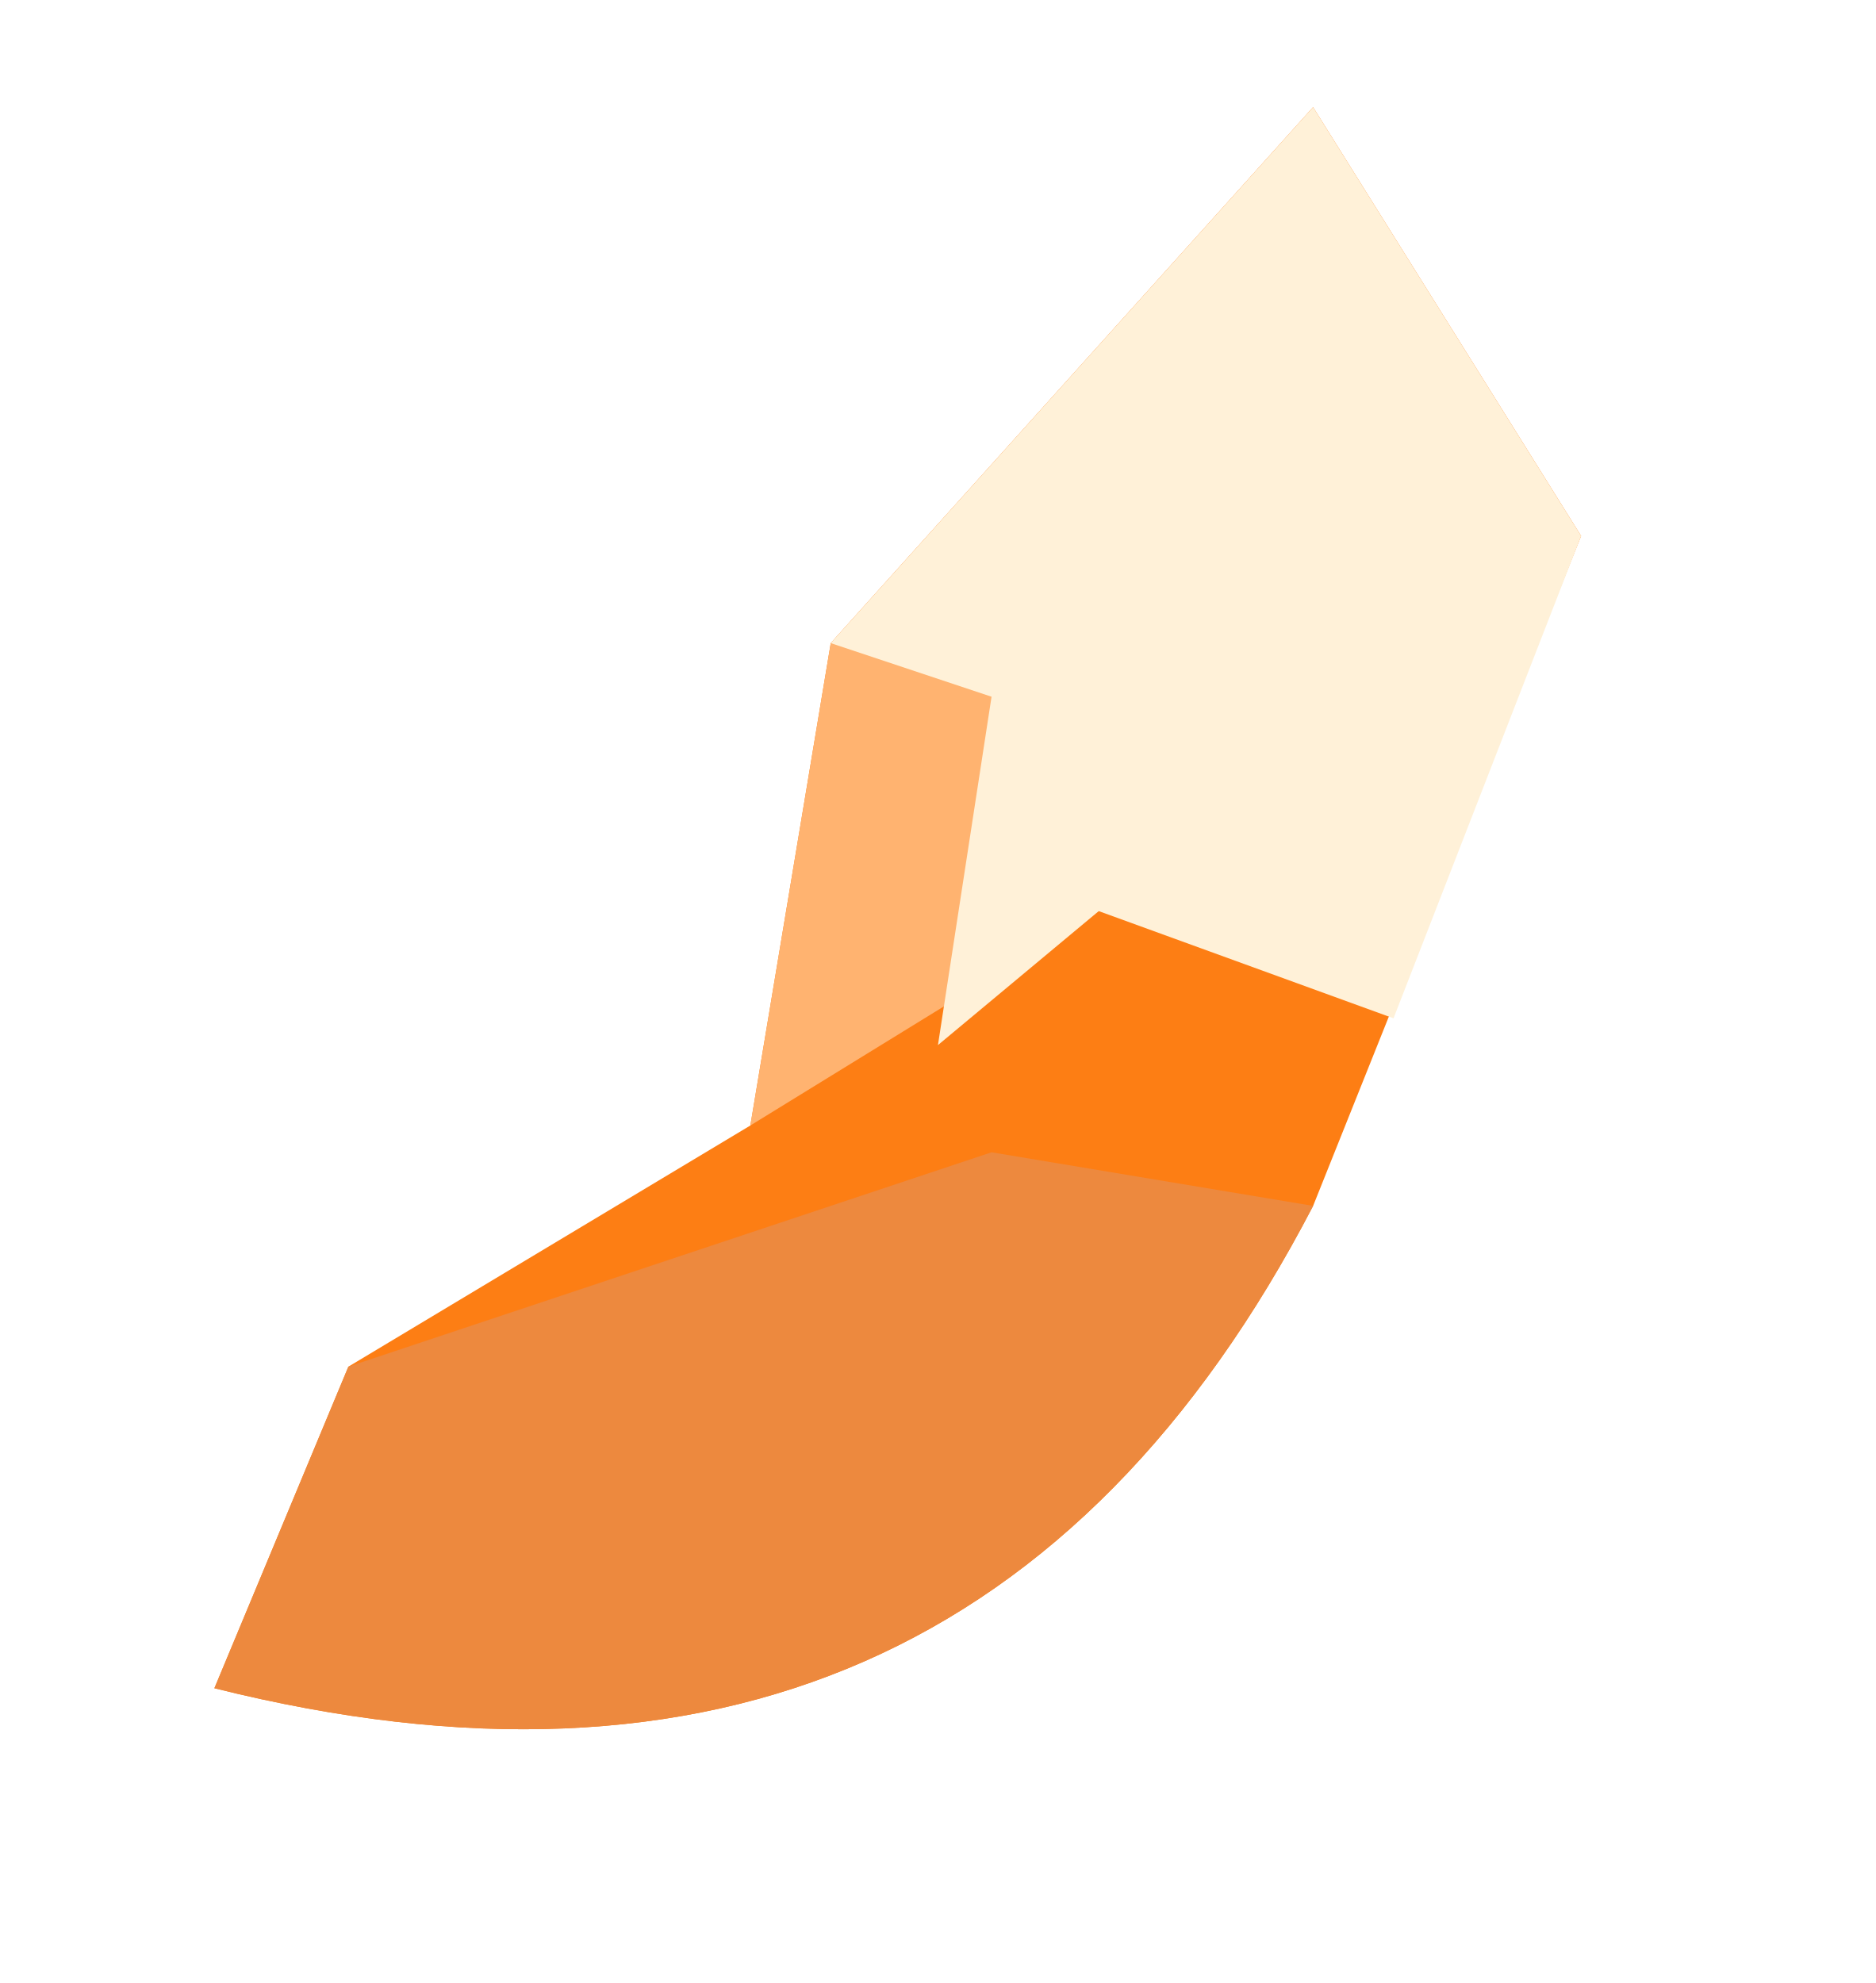
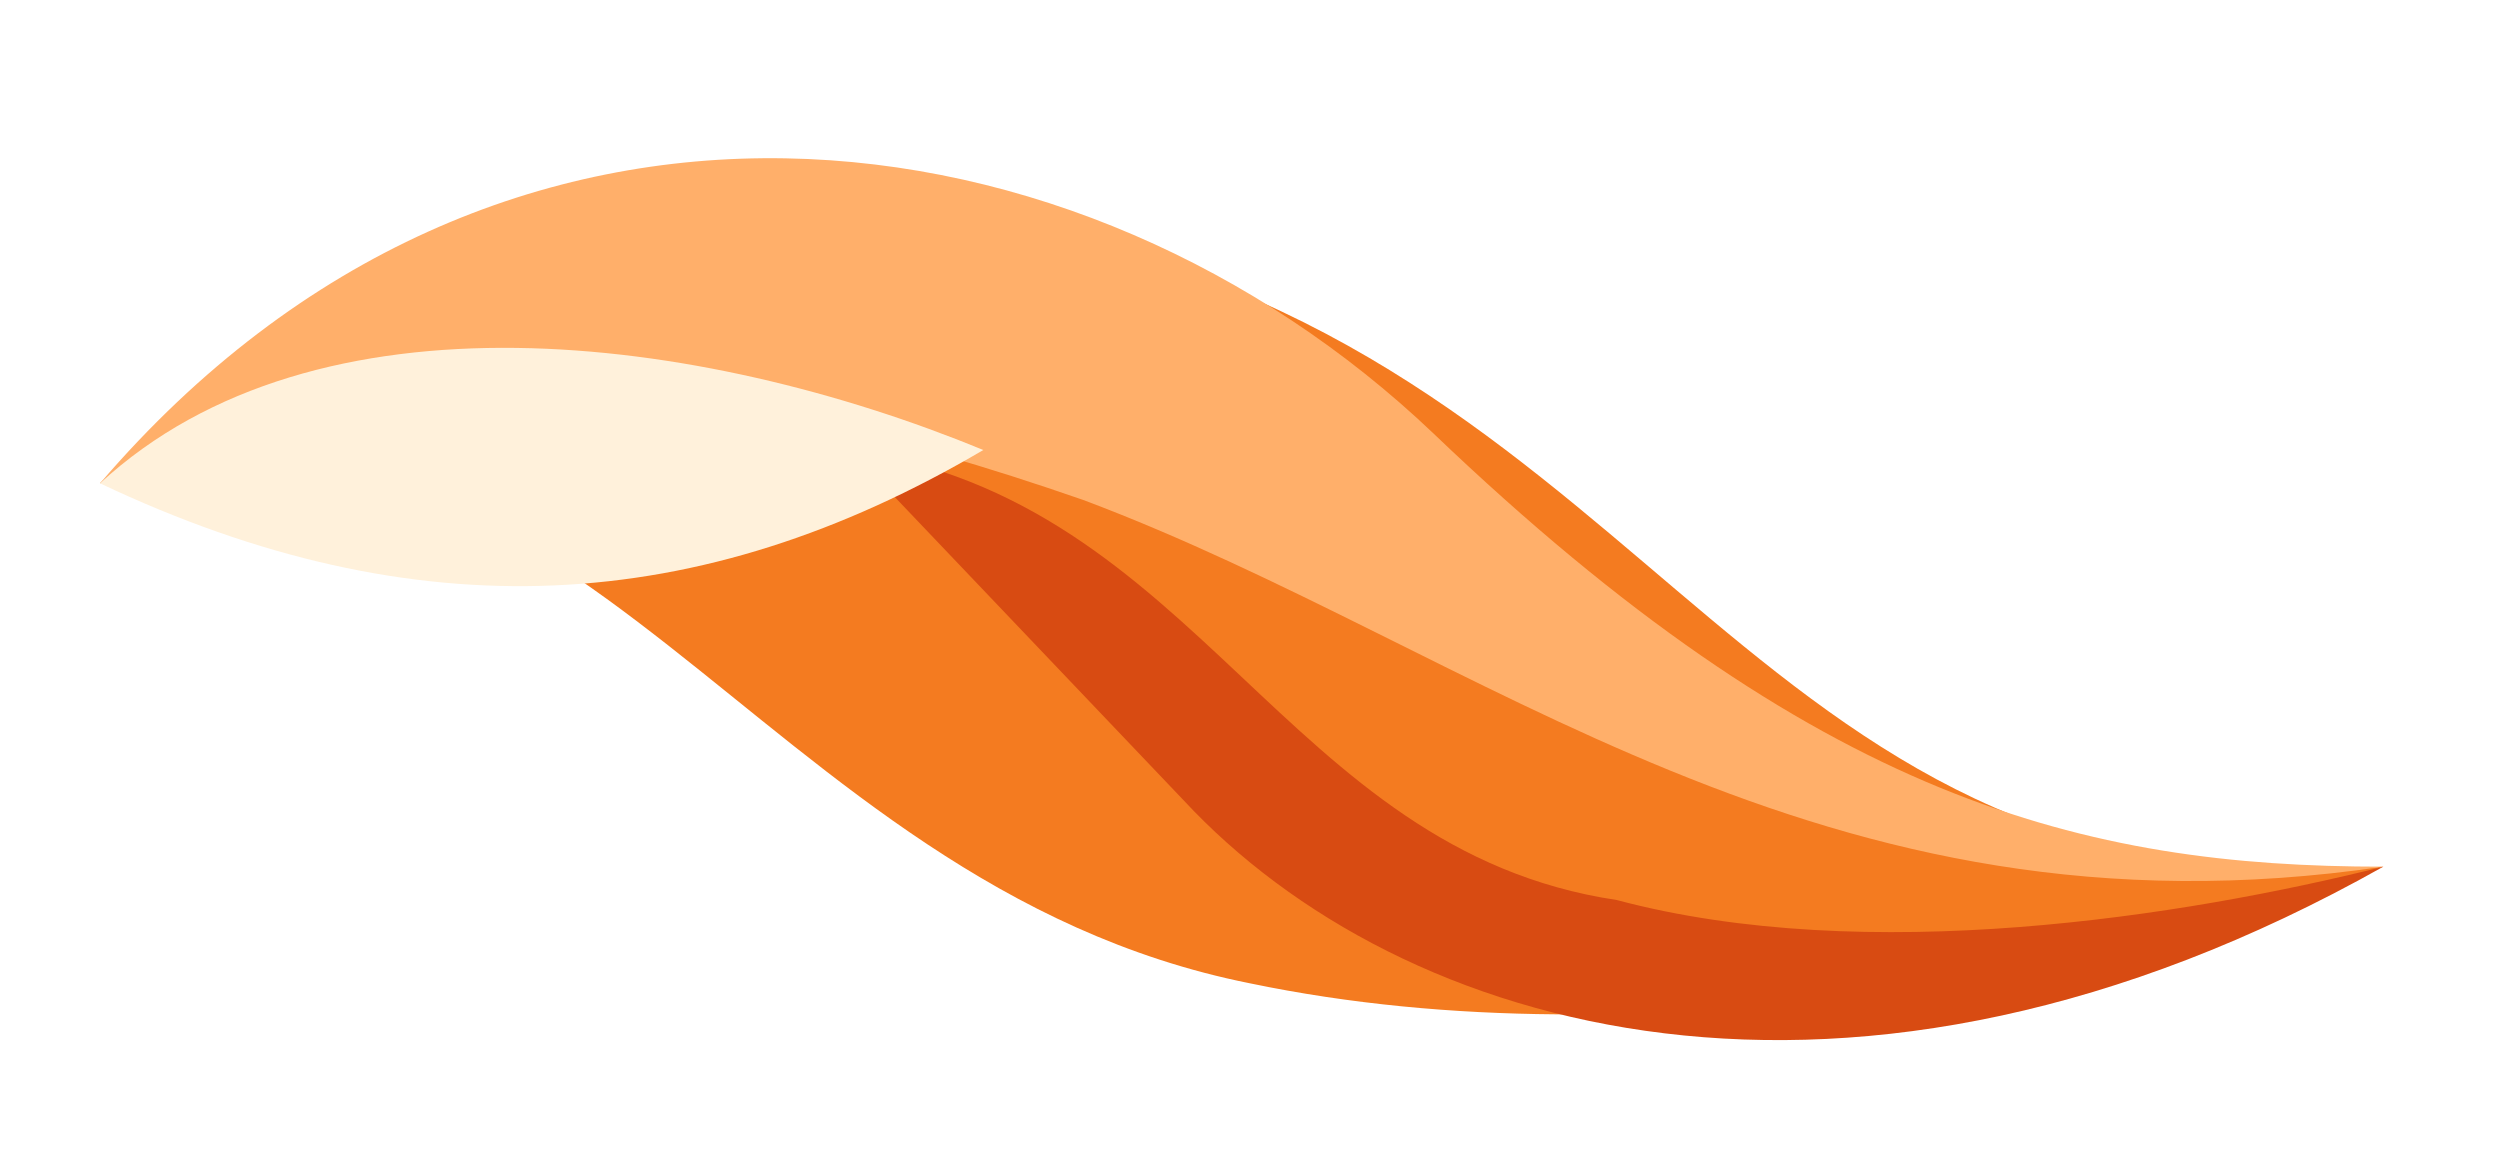
- <svg xmlns="http://www.w3.org/2000/svg" viewBox="0 0 70 74" aria-hidden="true">
-   <g class="punctuation-tail" style="transform-origin:12px 64px">
-     <path fill="#fd7e14" d="M8 63q28 7 41-18l10-25L49 4 31 24l-3 18-15 9Z" />
-     <path fill="#ed893e" d="m13 51 24-8 12 2Q36 70 8 63Z" />
-     <path fill="#ffb370" d="m31 24 18-20-8 30-13 8Z" />
-     <path fill="#fff1d8" d="m49 4 10 16-7 18-11-4-6 5 2-13-6-2Z" />
+ <svg xmlns="http://www.w3.org/2000/svg" viewBox="0 0 150 70" aria-hidden="true">
+   <g class="punctuation-tail" style="transform-origin:143px 52px">
+     <path d="M143 52C105 55 100 22 63 14C39 9 19 17 6 29C35 21 45 53 75 59C99 64 126 58 143 52Z" fill="#f47b20" />
+     <path d="M6 29C30 1 65 6 86 26C109 48 125 52 143 52C109 57 89 39 65 30C42 22 22 20 6 29Z" fill="#ffaf6a" />
+     <path d="M51 27C72 30 77 51 97 54C112 58 131 55 143 52C111 70 84 62 71 48Z" fill="#d84b12" />
+     <path d="M6 29C19 17 42 20 59 27C42 37 25 38 6 29Z" fill="#fff1db" />
  </g>
</svg>
